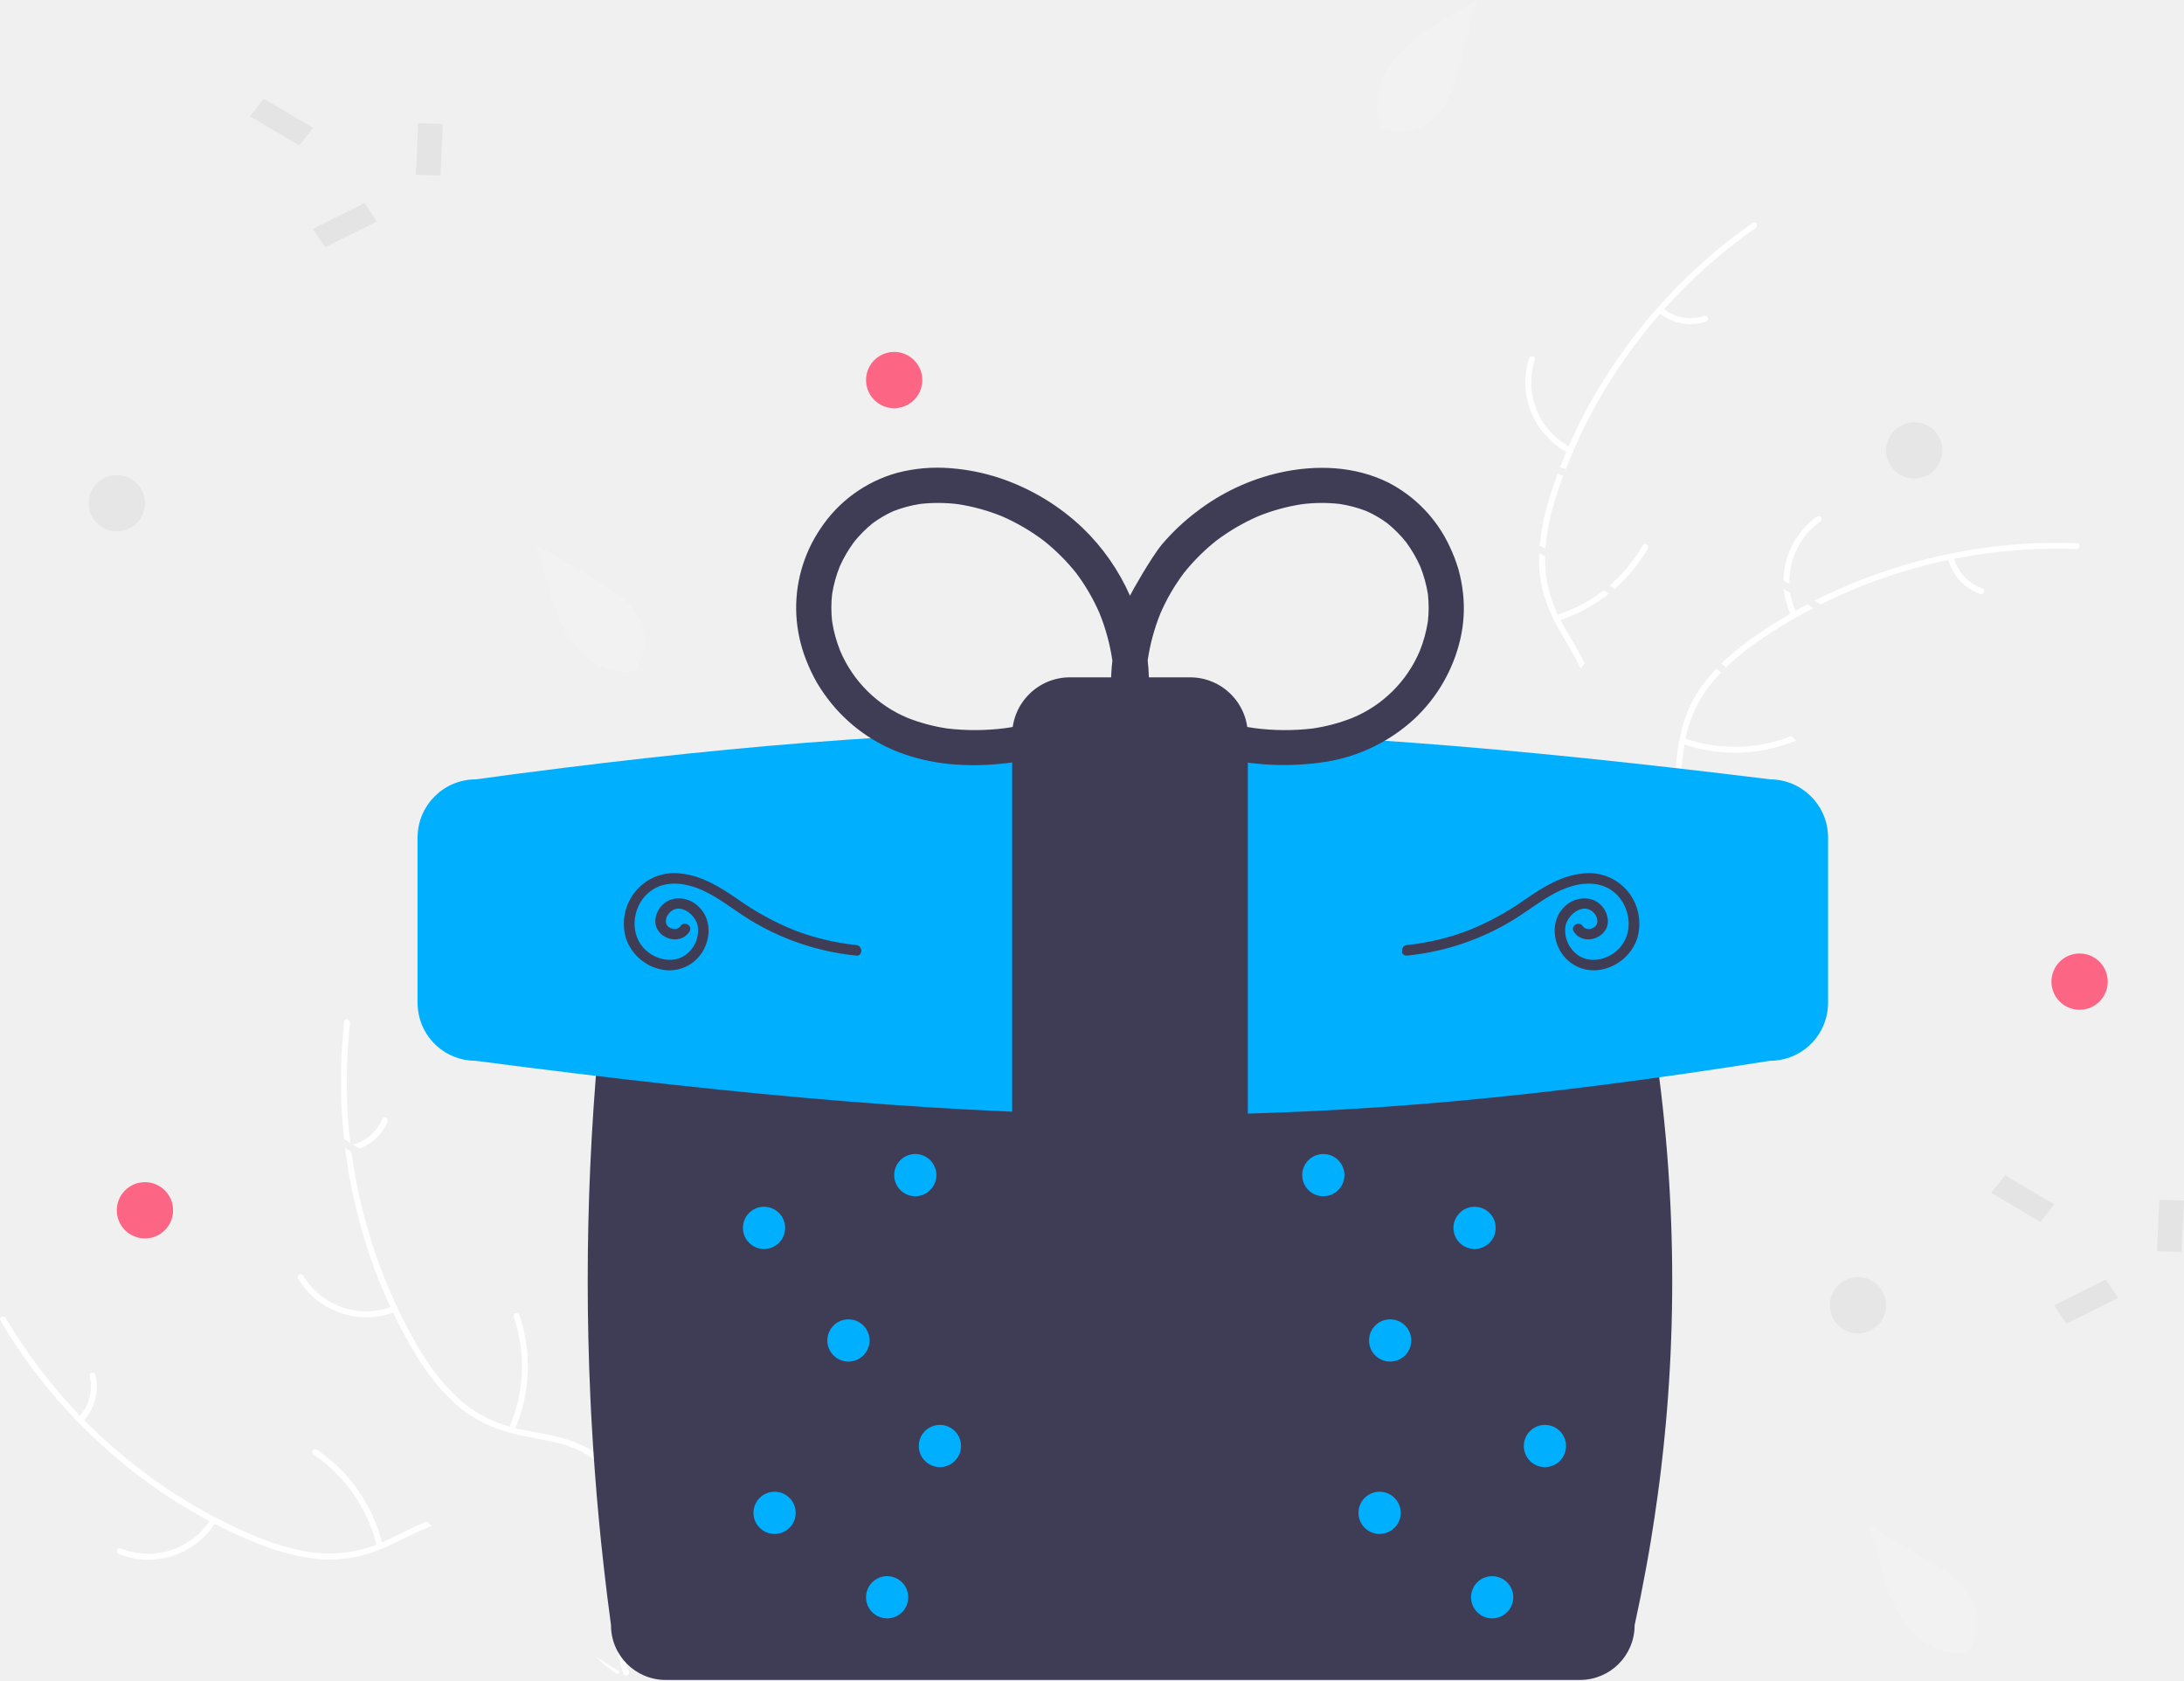
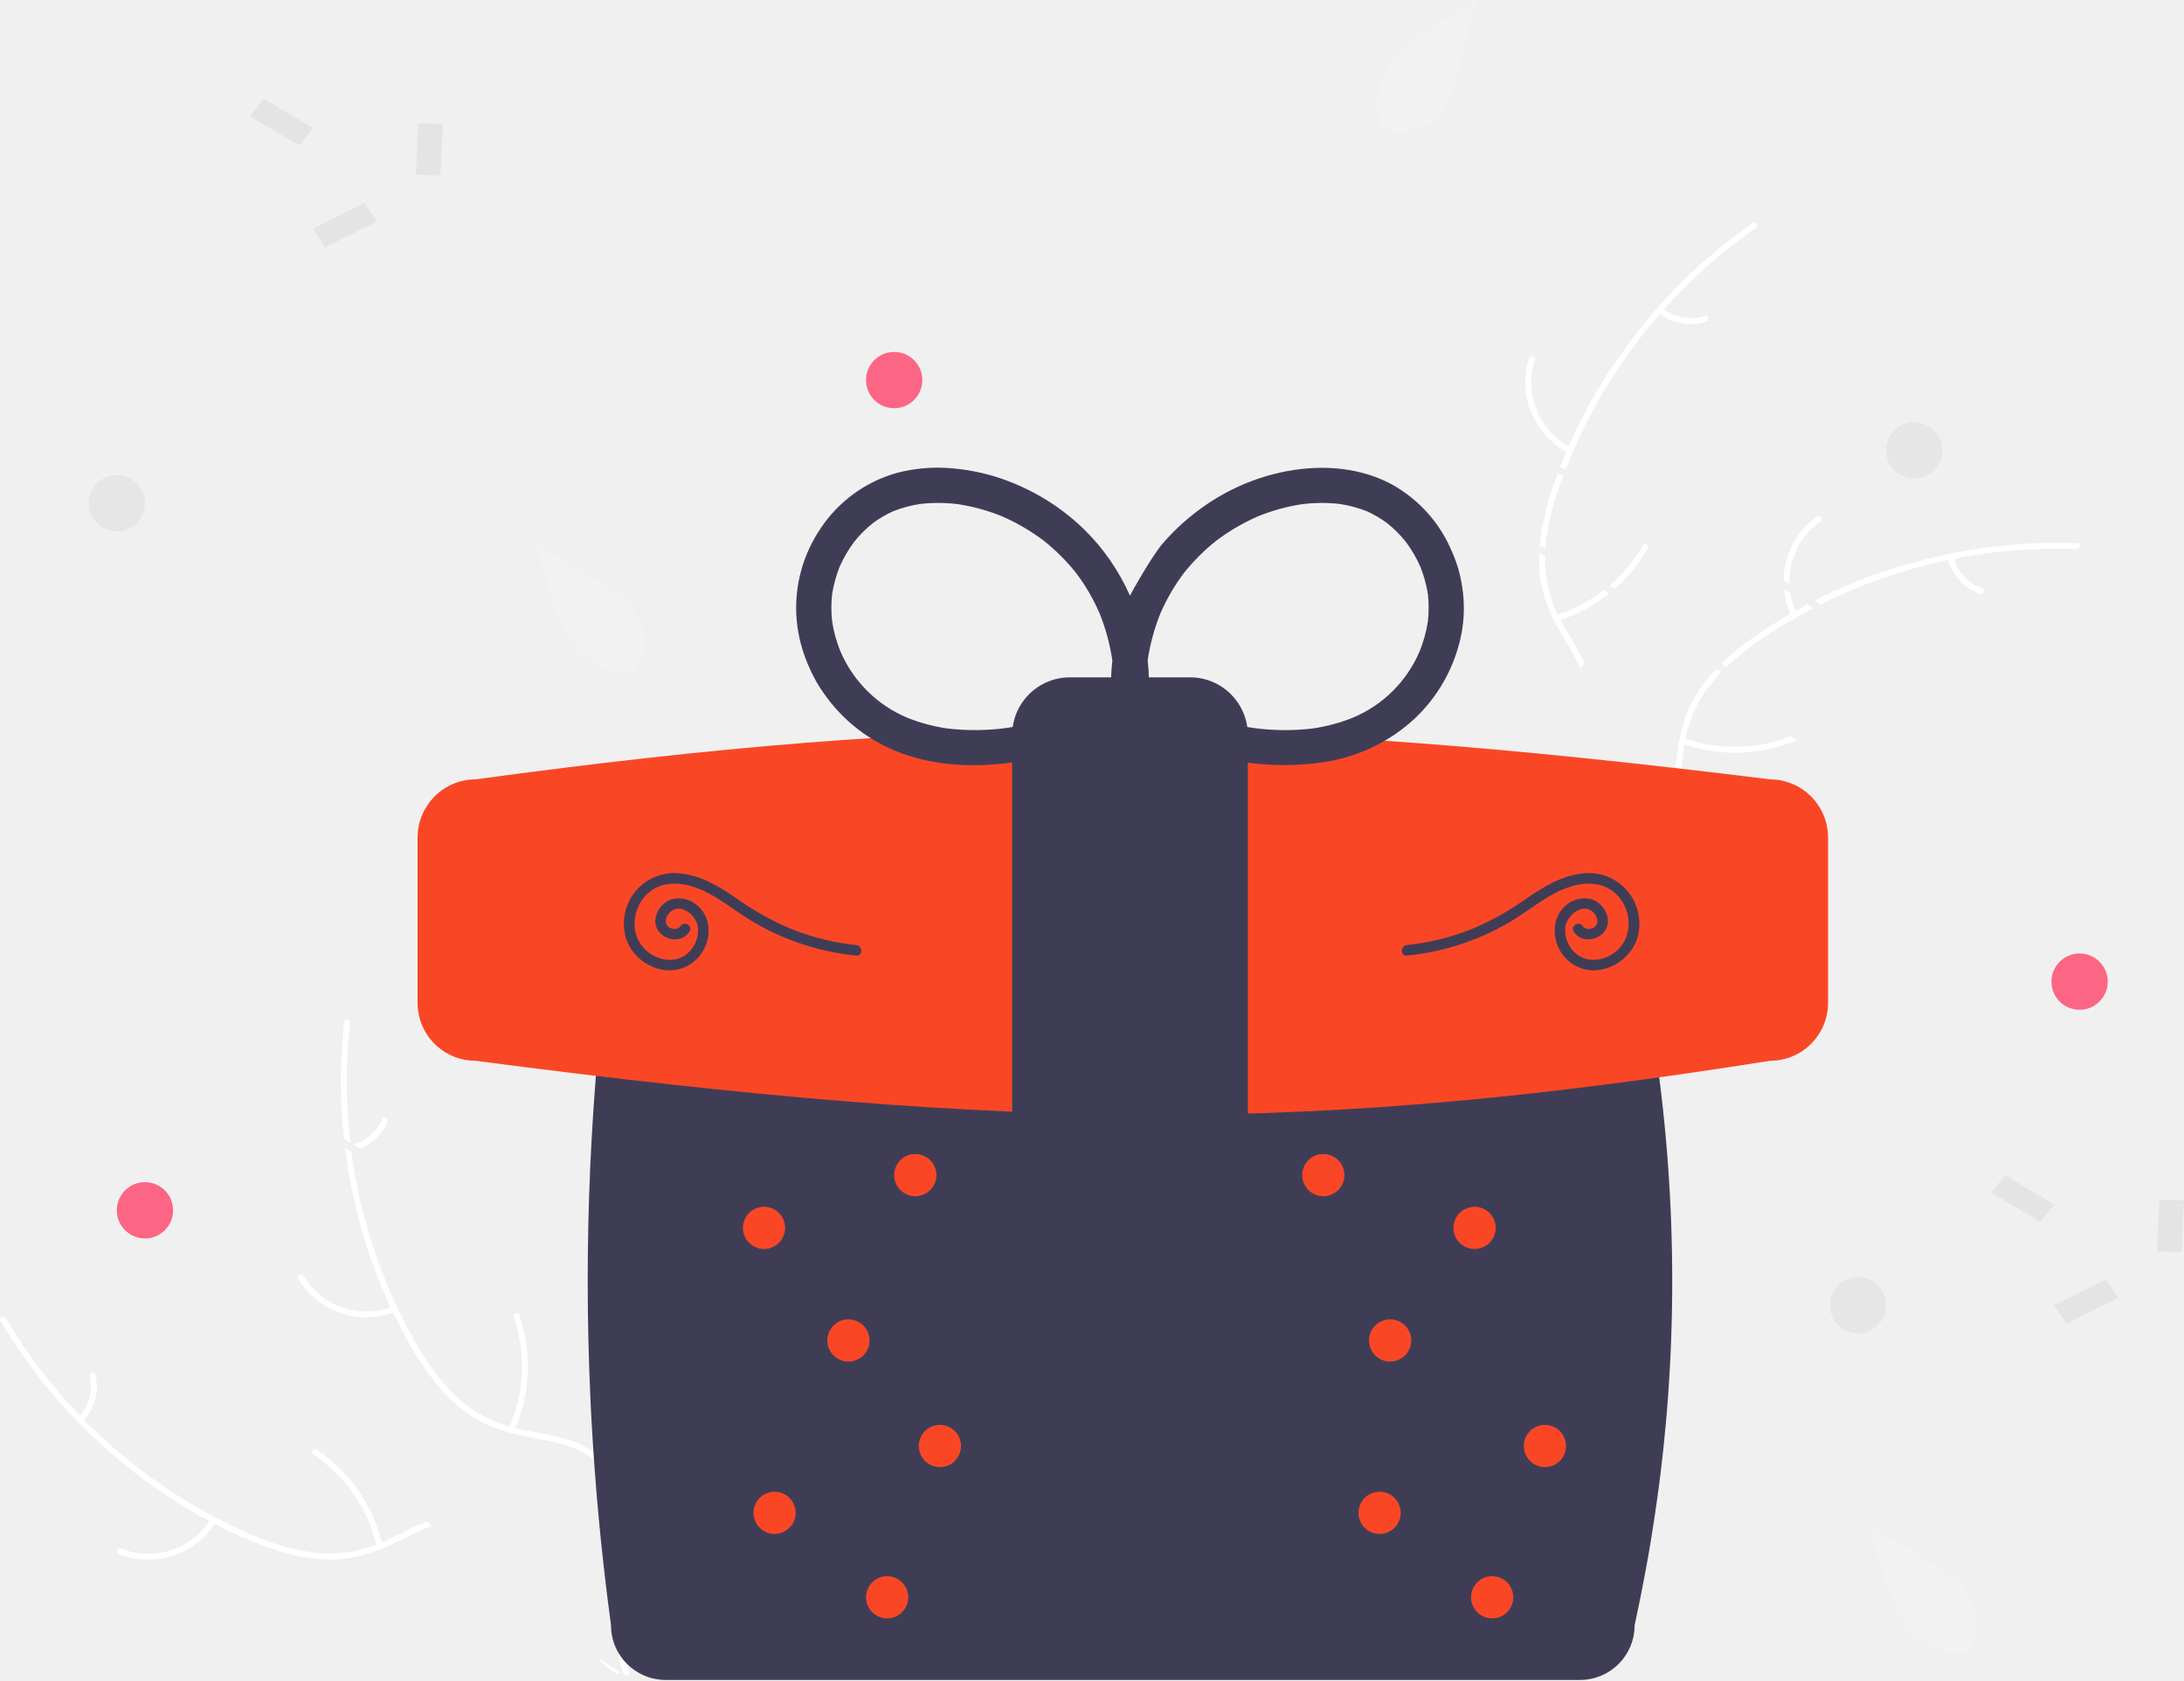
<svg xmlns="http://www.w3.org/2000/svg" data-name="Layer 1" width="671.522" height="516.552" viewBox="0 0 671.522 516.552">
  <path d="M714.256,337.171c14.406-38.732,48.442-72.2,89.574-76.181A190.398,190.398,0,0,0,773.738,388.201c2.105,17.203,6.237,36.118-3.036,50.759-5.77,9.11-15.939,14.719-26.422,17.25-10.483,2.531-21.406,2.335-32.188,2.124l-2.414,1.192C702.096,418.904,699.85,375.903,714.256,337.171Z" transform="translate(-264.239 -191.7241)" fill="#f0f0f0" />
  <path d="M804.029,261.834a162.739,162.739,0,0,0-60.46,79.812c-2.371,6.934-4.173,14.174-4.277,21.537a40.195,40.195,0,0,0,5.435,20.444c3.245,5.855,7.242,11.468,9.007,18.01,1.86,6.895.344,13.871-3.456,19.829-4.65,7.289-11.642,12.473-18.655,17.305C723.836,444.136,715.663,449.585,710.898,458.012c-.577,1.021-2.128.066-1.552-.954,8.29-14.662,25.687-19.988,36.33-32.443,4.966-5.811,8.211-13.155,6.676-20.893-1.343-6.767-5.46-12.559-8.796-18.459-3.504-6.195-5.793-12.624-6.059-19.792-.273-7.332,1.25-14.658,3.433-21.622a157.886,157.886,0,0,1,22.27-44.036,165.625,165.625,0,0,1,39.971-39.586c.959-.669,1.811.942.858,1.607Z" transform="translate(-264.239 -191.7241)" fill="#fff" />
  <path d="M746.585,331.034a24.416,24.416,0,0,1-12.196-29.169c.359-1.115,2.109-.609,1.75.507a22.609,22.609,0,0,0,11.401,27.11c1.047.526.087,2.075-.954,1.552Z" transform="translate(-264.239 -191.7241)" fill="#fff" />
  <path d="M742.691,380.876a47.06,47.06,0,0,0,26.691-21.536c.581-1.019,2.132-.064,1.552.954A48.95,48.95,0,0,1,743.114,382.648c-1.121.35-1.537-1.423-.423-1.772Z" transform="translate(-264.239 -191.7241)" fill="#fff" />
  <path d="M775.416,286.504a13.821,13.821,0,0,0,12.898,2.369c1.116-.364,1.531,1.41.423,1.772a15.487,15.487,0,0,1-14.275-2.589.941.941,0,0,1-.299-1.253.915.915,0,0,1,1.253-.299Z" transform="translate(-264.239 -191.7241)" fill="#fff" />
  <path d="M902.973,359.72c-.69.247-1.38.495-2.075.757a182.012,182.012,0,0,0-26.831,12.322c-.67.363-1.344.74-2.003,1.121A191.88,191.88,0,0,0,818.376,419.836a186.339,186.339,0,0,0-16.014,23.348c-6.543,11.294-12.738,24.06-22.347,32.291a31.966,31.966,0,0,1-3.131,2.418L711.32,462.379c-.131-.11-.267-.205-.399-.316l-2.646-.5c.215-.439.447-.889.662-1.328.124-.255.262-.507.385-.762.087-.169.175-.338.244-.495.029-.056.058-.113.083-.154.069-.157.15-.296.215-.439q1.938-3.783,3.935-7.551c.004-.015.004-.015.022-.026,10.195-19.118,22.076-37.552,36.377-53.597.43-.483.864-.98,1.324-1.456a177.81,177.81,0,0,1,21.121-19.897,157.193,157.193,0,0,1,12.944-9.242,130.716,130.716,0,0,1,37.474-16.312c26.453-6.851,54.803-5.166,78.139,8.365C901.797,359.015,902.38,359.358,902.973,359.72Z" transform="translate(-264.239 -191.7241)" fill="#f0f0f0" />
  <path d="M902.628,360.517a162.739,162.739,0,0,0-96.326,27.325c-6.068,4.109-11.866,8.805-16.382,14.621a40.195,40.195,0,0,0-7.969,19.596c-.934,6.629-1.123,13.517-3.652,19.803-2.666,6.626-8.077,11.282-14.698,13.751-8.101,3.02-16.805,2.95-25.313,2.585-9.447-.405-19.254-.975-28.132,2.885-1.076.468-1.739-1.229-.664-1.696,15.447-6.716,32.544-.494,48.541-4.03,7.464-1.65,14.476-5.56,17.909-12.663,3.002-6.211,3.202-13.315,4.09-20.034.932-7.056,2.976-13.567,7.078-19.451,4.196-6.019,9.823-10.951,15.759-15.197a157.886,157.886,0,0,1,44.294-21.752,165.625,165.625,0,0,1,55.748-7.542c1.168.043.879,1.842-.282,1.8Z" transform="translate(-264.239 -191.7241)" fill="#fff" />
  <path d="M815.099,381.183a24.416,24.416,0,0,1,7.824-30.633c.958-.674,2.051.783,1.092,1.459a22.609,22.609,0,0,0-7.219,28.51c.519,1.051-1.18,1.709-1.696.664Z" transform="translate(-264.239 -191.7241)" fill="#fff" />
  <path d="M781.982,418.635a47.06,47.06,0,0,0,34.278-1.125c1.077-.464,1.74,1.232.664,1.696a48.95,48.95,0,0,1-35.671,1.098c-1.106-.395-.371-2.062.729-1.669Z" transform="translate(-264.239 -191.7241)" fill="#fff" />
  <path d="M864.93,362.987a13.821,13.821,0,0,0,8.872,9.657c1.11.381.374,2.047-.729,1.669a15.487,15.487,0,0,1-9.839-10.662.941.941,0,0,1,.516-1.18.915.915,0,0,1,1.18.516Z" transform="translate(-264.239 -191.7241)" fill="#fff" />
  <path d="M334.374,692.2c-37.534-17.29-68.335-53.756-69.199-95.071a190.399,190.399,0,0,0,124.575,39.612c17.313-.8,36.486-3.492,50.385,6.861,8.649,6.442,13.473,17.005,15.206,27.649,1.732,10.644.712,21.521-.312,32.256l1.006,2.497C414.956,710.498,371.908,709.489,334.374,692.2Z" transform="translate(-264.239 -191.7241)" fill="#f0f0f0" />
  <path d="M266.032,596.994A162.739,162.739,0,0,0,341.051,663.308c6.735,2.888,13.819,5.232,21.153,5.891a40.195,40.195,0,0,0,20.796-3.876c6.083-2.793,11.983-6.355,18.639-7.621,7.016-1.334,13.858.705,19.511,4.944,6.917,5.187,11.558,12.55,15.846,19.908,4.761,8.17,9.577,16.731,17.621,22.119.975.653-.095,2.127-1.068,1.475-13.994-9.373-17.991-27.123-29.607-38.677-5.42-5.391-12.497-9.181-20.33-8.234-6.849.828-12.935,4.496-19.071,7.377-6.442,3.026-13.026,4.823-20.193,4.547-7.332-.281-14.522-2.353-21.301-5.056a157.886,157.886,0,0,1-42.228-25.531,165.625,165.625,0,0,1-36.455-42.846c-.595-1.006,1.076-1.734,1.667-.734Z" transform="translate(-264.239 -191.7241)" fill="#fff" />
  <path d="M330.696,659.5a24.416,24.416,0,0,1-30.007,9.959c-1.085-.443-.448-2.149.638-1.706a22.609,22.609,0,0,0,27.894-9.321c.604-1.004,2.076.07,1.475,1.068Z" transform="translate(-264.239 -191.7241)" fill="#fff" />
  <path d="M380.102,667.146a47.06,47.06,0,0,0-19.459-28.241c-.972-.656.097-2.13,1.068-1.475a48.95,48.95,0,0,1,20.189,29.429c.265,1.144-1.535,1.425-1.798.288Z" transform="translate(-264.239 -191.7241)" fill="#fff" />
  <path d="M288.47,627.389a13.821,13.821,0,0,0,3.336-12.683c-.279-1.14,1.521-1.42,1.798-.288a15.487,15.487,0,0,1-3.66,14.039.941.941,0,0,1-1.272.203.915.915,0,0,1-.203-1.272Z" transform="translate(-264.239 -191.7241)" fill="#fff" />
  <path d="M371.11,505.725c.195.707.389,1.414.598,2.126a182.011,182.011,0,0,0,10.261,27.684c.311.696.637,1.397.967,2.082a191.88,191.88,0,0,0,41.73,57.002,186.34,186.34,0,0,0,22.073,17.731c10.768,7.377,23.03,14.519,30.511,24.722a31.967,31.967,0,0,1,2.175,3.305l-20.421,64.205c-.12.123-.225.251-.345.374l-.698,2.601c-.421-.247-.853-.513-1.274-.761-.245-.143-.485-.299-.73-.442-.162-.1-.324-.2-.475-.28-.054-.033-.108-.067-.147-.095-.152-.081-.284-.172-.421-.247q-3.626-2.218-7.233-4.494c-.015-.005-.015-.005-.025-.024-18.293-11.61-35.778-24.849-50.697-40.32-.449-.466-.912-.935-1.352-1.43a177.809,177.809,0,0,1-18.245-22.563,157.194,157.194,0,0,1-8.238-13.605A130.716,130.716,0,0,1,355.686,584.698c-4.834-26.895-1.013-55.036,14.241-77.284C370.318,506.844,370.704,506.289,371.11,505.725Z" transform="translate(-264.239 -191.7241)" fill="#f0f0f0" />
  <path d="M371.879,506.128a162.739,162.739,0,0,0,19.973,98.115c3.639,6.361,7.883,12.497,13.342,17.439a40.195,40.195,0,0,0,18.938,9.426c6.539,1.432,13.394,2.14,19.471,5.137,6.405,3.159,10.64,8.906,12.602,15.694,2.4,8.306,1.672,16.979.666,25.436-1.117,9.39-2.427,19.125.752,28.27.385,1.108-1.357,1.641-1.741.534-5.53-15.91,1.965-32.489-.353-48.706-1.082-7.567-4.451-14.855-11.274-18.815-5.967-3.463-13.035-4.199-19.668-5.592-6.965-1.463-13.304-3.992-18.861-8.527-5.685-4.639-10.178-10.622-13.964-16.862a157.886,157.886,0,0,1-18.345-45.81,165.625,165.625,0,0,1-3.311-56.159c.131-1.162,1.903-.737,1.773.417Z" transform="translate(-264.239 -191.7241)" fill="#fff" />
  <path d="M385.876,594.968a24.416,24.416,0,0,1-29.955-10.115c-.6-1.007.936-1.986,1.537-.978a22.609,22.609,0,0,0,27.883,9.352c1.087-.438,1.615,1.305.534,1.741Z" transform="translate(-264.239 -191.7241)" fill="#fff" />
  <path d="M420.72,630.819a47.06,47.06,0,0,0,1.467-34.265c-.381-1.109,1.36-1.642,1.741-.535a48.95,48.95,0,0,1-1.599,35.652c-.477,1.073-2.084.214-1.609-.853Z" transform="translate(-264.239 -191.7241)" fill="#fff" />
  <path d="M371.494,543.906a13.821,13.821,0,0,0,10.3-8.118c.464-1.078,2.07-.218,1.609.853a15.487,15.487,0,0,1-11.374,9.006.941.941,0,0,1-1.138-.603.915.915,0,0,1,.603-1.138Z" transform="translate(-264.239 -191.7241)" fill="#fff" />
  <path d="M420.797,463.882c-33.166-32.65-47.174-66.712-39.444-95.91,9.92-37.47,53.989-63.378,120.907-71.079l.247,2.149c-65.986,7.594-109.383,32.92-119.062,69.484-7.523,28.416,6.282,61.734,38.871,93.816Z" transform="translate(-264.239 -191.7241)" fill="#f0f0f0" />
  <path d="M740.794,579.778c-41.393,0-86.375-6.151-131.054-17.98-55.252-14.627-105.912-36.705-146.503-63.849l1.202-1.798c40.396,27.012,90.831,48.989,145.854,63.555,49.724,13.164,99.82,19.264,144.855,17.654l.078,2.161Q748.093,579.779,740.794,579.778Z" transform="translate(-264.239 -191.7241)" fill="#f0f0f0" />
  <path d="M835.756,566.175l-.693-2.049c37.021-12.517,60.176-32.68,66.962-58.312,8.626-32.584-10.114-70.396-52.769-106.47-42.872-36.258-104.694-66.342-174.081-84.711l.553-2.091c69.69,18.45,131.813,48.69,174.924,85.151,43.328,36.644,62.316,75.239,53.464,108.675C897.136,532.735,873.497,553.415,835.756,566.175Z" transform="translate(-264.239 -191.7241)" fill="#f0f0f0" />
  <path d="M495.819,580.682c-81.336-36.073-144.011-82.874-176.479-131.782l1.802-1.197c32.244,48.569,94.59,95.093,175.554,131.001Z" transform="translate(-264.239 -191.7241)" fill="#f0f0f0" />
  <path d="M781.788,643.176q-12.584,0-25.598-.562l.093-2.161c64.746,2.803,121.872-4.945,165.215-22.411l.809,2.007C884.498,635.283,836.308,643.176,781.788,643.176Z" transform="translate(-264.239 -191.7241)" fill="#f0f0f0" />
  <path d="M734.596,298.832c-13.443-4.377-27.271-8.452-41.099-12.113-79.573-21.066-157.795-28.545-226.211-21.626l-.218-2.153c68.671-6.942,147.16.555,226.982,21.687,13.867,3.671,27.734,7.758,41.215,12.148Z" transform="translate(-264.239 -191.7241)" fill="#f0f0f0" />
  <path d="M369.964,467.126c-33.166-32.65-47.174-66.712-39.444-95.91,9.92-37.47,53.989-63.378,120.907-71.079l.247,2.149c-65.986,7.594-109.383,32.92-119.062,69.484-7.523,28.416,6.282,61.734,38.871,93.816Z" transform="translate(-264.239 -191.7241)" fill="#f0f0f0" />
  <path d="M689.962,583.023c-41.393,0-86.375-6.151-131.054-17.98-55.252-14.627-105.912-36.705-146.503-63.849l1.202-1.798c40.396,27.012,90.831,48.989,145.854,63.555,49.724,13.164,99.82,19.264,144.855,17.654l.078,2.161Q697.26,583.024,689.962,583.023Z" transform="translate(-264.239 -191.7241)" fill="#f0f0f0" />
  <path d="M784.923,569.42l-.693-2.049c37.021-12.517,60.176-32.68,66.962-58.312,8.626-32.584-10.114-70.396-52.769-106.47C755.551,366.331,693.729,336.246,624.342,317.877l.553-2.091C694.586,334.236,756.709,364.476,799.82,400.937c43.328,36.644,62.316,75.239,53.464,108.675C846.303,535.979,822.664,556.66,784.923,569.42Z" transform="translate(-264.239 -191.7241)" fill="#f0f0f0" />
  <path d="M444.986,583.927c-81.336-36.073-144.011-82.874-176.479-131.782l1.802-1.197c32.244,48.569,94.59,95.093,175.554,131.001Z" transform="translate(-264.239 -191.7241)" fill="#f0f0f0" />
  <path d="M730.956,646.421q-12.584,0-25.598-.562l.093-2.161c64.746,2.803,121.872-4.945,165.215-22.411l.809,2.007C833.666,638.528,785.476,646.421,730.956,646.421Z" transform="translate(-264.239 -191.7241)" fill="#f0f0f0" />
  <path d="M683.764,302.076c-13.443-4.377-27.271-8.452-41.099-12.113-79.573-21.066-157.795-28.545-226.211-21.626l-.218-2.153c68.671-6.942,147.16.555,226.982,21.687,13.867,3.671,27.734,7.758,41.215,12.148Z" transform="translate(-264.239 -191.7241)" fill="#f0f0f0" />
  <path d="M468.875,462.691a16.783,16.783,0,0,0-16.764,16.764,787.723,787.723,0,0,0-6.36,141.647c.127,3.021.268,5.784.432,8.45.238,4.402.54,9.05.897,13.815.205,2.812.422,5.632.659,8.442.397,4.578.833,9.229,1.298,13.825.292,2.807.594,5.628.918,8.438.622,5.519,1.325,11.176,2.151,17.294A16.805,16.805,0,0,0,468.875,708.202H750.076a16.783,16.783,0,0,0,16.764-16.764l.013-.116c1.253-5.707,2.419-11.522,3.468-17.286.561-3.039,1.045-5.799,1.48-8.437.789-4.804,1.491-9.453,2.084-13.818.406-2.931.774-5.769,1.092-8.439.523-4.369.997-8.886,1.448-13.808.247-2.675.473-5.438.692-8.446v-.001A491.733,491.733,0,0,0,766.853,479.571l-.013-.116a16.783,16.783,0,0,0-16.764-16.764Z" transform="translate(-264.239 -191.7241)" fill="#3f3d56" />
-   <path d="M620.393,534.459c-60.93,0-125.493-5.537-209.992-16.613h-.009a17.783,17.783,0,0,1-17.655-15.868,16.333,16.333,0,0,1-.111-1.973V449.172a2.58,2.58,0,0,1,.015-.325,17.884,17.884,0,0,1,17.831-17.52c147.01-19.989,236.314-19.986,398.075.004h.007a17.881,17.881,0,0,1,17.761,17.574,1.972,1.972,0,0,1,.011.267v50.833a16.373,16.373,0,0,1-.112,1.978A17.807,17.807,0,0,1,808.48,517.85C738.591,528.921,681.308,534.459,620.393,534.459Z" transform="translate(-264.239 -191.7241)" fill="#00b0ff" />
+   <path d="M620.393,534.459c-60.93,0-125.493-5.537-209.992-16.613h-.009a17.783,17.783,0,0,1-17.655-15.868,16.333,16.333,0,0,1-.111-1.973V449.172a2.58,2.58,0,0,1,.015-.325,17.884,17.884,0,0,1,17.831-17.52c147.01-19.989,236.314-19.986,398.075.004h.007a17.881,17.881,0,0,1,17.761,17.574,1.972,1.972,0,0,1,.011.267v50.833a16.373,16.373,0,0,1-.112,1.978A17.807,17.807,0,0,1,808.48,517.85C738.591,528.921,681.308,534.459,620.393,534.459Z" transform="translate(-264.239 -191.7241)" fill="#f94726" />
  <path d="M630.166,569.764H593.198a17.768,17.768,0,0,1-17.747-17.747V417.709a17.768,17.768,0,0,1,17.747-17.747h36.968a17.768,17.768,0,0,1,17.748,17.747V552.017A17.768,17.768,0,0,1,630.166,569.764Z" transform="translate(-264.239 -191.7241)" fill="#3f3d56" />
  <path d="M714.098,374.262a46.871,46.871,0,0,0-1.41-7.452,48.313,48.313,0,0,0-2.74-7.134,41.985,41.985,0,0,0-18.904-19.629c-10.312-5.076-22.107-5.492-33.195-3.046a65.605,65.605,0,0,0-25.644,12.006A66.687,66.687,0,0,0,621.511,359.094c-3.285,3.942-9.396,14.771-9.836,15.773A65.658,65.658,0,0,0,597.082,353.993a68.608,68.608,0,0,0-25.136-15.191,63.332,63.332,0,0,0-15.406-3.131,49.032,49.032,0,0,0-16.526,1.442,41.631,41.631,0,0,0-23.564,17.225,43.452,43.452,0,0,0-7.36,26.504,44.581,44.581,0,0,0,3.031,13.839,52.764,52.764,0,0,0,3.312,6.949,54.054,54.054,0,0,0,4.403,6.309,49.879,49.879,0,0,0,24.505,16.318c10.275,3.175,21.174,3.279,31.739,1.788,10.85-1.531,21.293-5.043,31.512-8.89,1.363-.513,2.721-1.041,4.08-1.564,9.084,3.495,18.246,6.865,27.755,9.005a83.576,83.576,0,0,0,32.672,1.31,52.428,52.428,0,0,0,27.094-13.234,48.652,48.652,0,0,0,14.036-24.375A42.077,42.077,0,0,0,714.098,374.262ZM573.26,415.596a72.846,72.846,0,0,1-17.67.103,54.841,54.841,0,0,1-12.288-3.271,38.632,38.632,0,0,1-20.704-20.556,41.354,41.354,0,0,1-2.505-9.108,37.705,37.705,0,0,1-.003-8.358,39.338,39.338,0,0,1,2.35-8.528,40.19,40.19,0,0,1,4.411-7.552,37.904,37.904,0,0,1,5.69-5.715,34.639,34.639,0,0,1,6.374-3.735,38.954,38.954,0,0,1,8.336-2.23,49.337,49.337,0,0,1,11.622.091,60.099,60.099,0,0,1,13.386,3.69,63.174,63.174,0,0,1,12.89,7.515,61.876,61.876,0,0,1,9.961,9.931A61.034,61.034,0,0,1,602.361,380.363a63.267,63.267,0,0,1,3.895,14.393l.008.072a65.6,65.6,0,0,0-.425,7.468c.002.961.044,1.921.092,2.881a5.747,5.747,0,0,0-1.127,1.517,181.727,181.727,0,0,1-23.116,7.331Q577.51,414.99,573.26,415.596Zm130.018-32.831a41.347,41.347,0,0,1-2.506,9.109A38.418,38.418,0,0,1,680.069,412.429a54.843,54.843,0,0,1-12.288,3.271,72.864,72.864,0,0,1-17.702-.107c-10.434-1.492-20.5-4.786-30.346-8.461-.405-.151-.808-.311-1.213-.463a5.643,5.643,0,0,0-1.078-1.5,64.757,64.757,0,0,0-.323-10.438,63.272,63.272,0,0,1,3.891-14.366,61.034,61.034,0,0,1,7.252-12.488,61.873,61.873,0,0,1,9.961-9.931,63.174,63.174,0,0,1,12.89-7.515,60.105,60.105,0,0,1,13.386-3.69,49.338,49.338,0,0,1,11.622-.091,38.959,38.959,0,0,1,8.336,2.23,34.638,34.638,0,0,1,6.374,3.735,37.898,37.898,0,0,1,5.69,5.715,40.195,40.195,0,0,1,4.411,7.551,39.338,39.338,0,0,1,2.35,8.528A37.706,37.706,0,0,1,703.278,382.765Z" transform="translate(-264.239 -191.7241)" fill="#3f3d56" />
-   <circle cx="234.919" cy="377.499" r="6.489" fill="#00b0ff" />
-   <circle cx="281.425" cy="361.276" r="6.489" fill="#00b0ff" />
-   <circle cx="260.876" cy="412.109" r="6.489" fill="#00b0ff" />
-   <circle cx="453.391" cy="377.499" r="6.489" fill="#00b0ff" />
-   <circle cx="406.885" cy="361.276" r="6.489" fill="#00b0ff" />
-   <circle cx="427.434" cy="412.109" r="6.489" fill="#00b0ff" />
-   <circle cx="458.799" cy="491.062" r="6.489" fill="#00b0ff" />
-   <circle cx="475.022" cy="444.555" r="6.489" fill="#00b0ff" />
-   <circle cx="424.189" cy="465.105" r="6.489" fill="#00b0ff" />
-   <circle cx="272.773" cy="491.062" r="6.489" fill="#00b0ff" />
-   <circle cx="288.996" cy="444.555" r="6.489" fill="#00b0ff" />
-   <circle cx="238.163" cy="465.105" r="6.489" fill="#00b0ff" />
-   <path id="e3b13650-ec26-4d46-b148-6e027bc06f3e-141" data-name="Path 2961" d="M688.854,230.959a15.505,15.505,0,0,0,15.099-1.774c5.488-4.093,7.545-11.238,9.268-17.862l5.09-19.599-8.597,5.22c-6.183,3.753-12.508,7.631-16.971,13.328s-6.721,13.682-3.78,20.294" transform="translate(-264.239 -191.7241)" fill="#f2f2f2" />
-   <path id="fe24b413-2f3e-41ab-87c6-b6db4596196d-142" data-name="Path 2961" d="M458.91,398.369a15.505,15.505,0,0,0,2.429-15.008c-2.433-6.399-8.742-10.335-14.641-13.806l-17.455-10.264,2.666,9.698c1.916,6.975,3.913,14.12,8.171,19.973s11.318,10.211,18.483,9.193" transform="translate(-264.239 -191.7241)" fill="#f2f2f2" />
-   <path id="a5193a92-e661-4e54-a5ba-e6f2c93163f3-143" data-name="Path 2961" d="M868.816,700.121a15.505,15.505,0,0,0,2.429-15.008c-2.433-6.399-8.742-10.335-14.641-13.806l-17.455-10.264,2.666,9.698c1.916,6.975,3.913,14.12,8.171,19.973s11.318,10.211,18.483,9.193" transform="translate(-264.239 -191.7241)" fill="#f2f2f2" />
+   <circle cx="234.919" cy="377.499" r="6.489" fill="#f94726" />
+   <circle cx="281.425" cy="361.276" r="6.489" fill="#f94726" />
+   <circle cx="260.876" cy="412.109" r="6.489" fill="#f94726" />
+   <circle cx="453.391" cy="377.499" r="6.489" fill="#f94726" />
+   <circle cx="406.885" cy="361.276" r="6.489" fill="#f94726" />
+   <circle cx="427.434" cy="412.109" r="6.489" fill="#f94726" />
+   <circle cx="458.799" cy="491.062" r="6.489" fill="#f94726" />
+   <circle cx="475.022" cy="444.555" r="6.489" fill="#f94726" />
+   <circle cx="424.189" cy="465.105" r="6.489" fill="#f94726" />
+   <circle cx="272.773" cy="491.062" r="6.489" fill="#f94726" />
+   <circle cx="288.996" cy="444.555" r="6.489" fill="#f94726" />
+   <circle cx="238.163" cy="465.105" r="6.489" fill="#f94726" />
+   <path id="e3b13650-ec26-4d46-b148-6e027bc06f3e-104" data-name="Path 2961" d="M688.854,230.959a15.505,15.505,0,0,0,15.099-1.774c5.488-4.093,7.545-11.238,9.268-17.862l5.09-19.599-8.597,5.22c-6.183,3.753-12.508,7.631-16.971,13.328s-6.721,13.682-3.78,20.294" transform="translate(-264.239 -191.7241)" fill="#f2f2f2" />
+   <path id="fe24b413-2f3e-41ab-87c6-b6db4596196d-105" data-name="Path 2961" d="M458.91,398.369a15.505,15.505,0,0,0,2.429-15.008c-2.433-6.399-8.742-10.335-14.641-13.806l-17.455-10.264,2.666,9.698c1.916,6.975,3.913,14.12,8.171,19.973s11.318,10.211,18.483,9.193" transform="translate(-264.239 -191.7241)" fill="#f2f2f2" />
+   <path id="a5193a92-e661-4e54-a5ba-e6f2c93163f3-106" data-name="Path 2961" d="M868.816,700.121a15.505,15.505,0,0,0,2.429-15.008c-2.433-6.399-8.742-10.335-14.641-13.806l-17.455-10.264,2.666,9.698c1.916,6.975,3.913,14.12,8.171,19.973s11.318,10.211,18.483,9.193" transform="translate(-264.239 -191.7241)" fill="#f2f2f2" />
  <circle cx="274.936" cy="116.847" r="8.652" fill="#fd6584" />
  <circle cx="44.567" cy="372.092" r="8.652" fill="#fd6584" />
  <circle cx="639.417" cy="301.791" r="8.652" fill="#fd6584" />
  <circle cx="35.914" cy="154.701" r="8.652" fill="#e6e6e6" />
  <circle cx="571.28" cy="401.293" r="8.652" fill="#e6e6e6" />
  <circle cx="588.584" cy="138.478" r="8.652" fill="#e6e6e6" />
  <path d="M473.446,476.466c-.748,1.183-2.561,1.011-3.58.272-1.414-1.027-.956-3.005.017-4.173,3.094-3.714,8.211.207,8.901,3.896A9.279,9.279,0,0,1,474.419,485.7c-3.53,2.092-8.115,1.043-11.15-1.461-6.331-5.223-4.607-15.679,2.425-19.457,4.488-2.411,10.162-1.353,14.583.667,4.977,2.274,9.256,5.759,13.858,8.664a77.269,77.269,0,0,0,33.376,11.397c2.075.212,2.061-3.035,0-3.245a74.223,74.223,0,0,1-19.178-4.618,84.28,84.28,0,0,1-17.233-9.458c-5.419-3.714-11.08-7.322-17.786-7.936a15.43,15.43,0,0,0-14.224,6.189,15.757,15.757,0,0,0-2.368,13.822,14.593,14.593,0,0,0,11.124,9.577,11.93,11.93,0,0,0,12.577-5.811c2.468-4.269,2.388-10.003-1.34-13.542a8.607,8.607,0,0,0-8.369-2.276,7.363,7.363,0,0,0-4.979,6.336c-.36,5.541,7.506,8.312,10.513,3.556,1.119-1.77-1.688-3.4-2.802-1.638Z" transform="translate(-264.239 -191.7241)" fill="#3f3d56" />
  <path d="M750.912,476.466c.748,1.183,2.561,1.011,3.58.272,1.414-1.027.956-3.005-.018-4.173-3.094-3.714-8.211.207-8.901,3.896A9.279,9.279,0,0,0,749.94,485.7c3.53,2.092,8.115,1.043,11.15-1.461,6.331-5.223,4.607-15.679-2.425-19.457-4.488-2.411-10.162-1.353-14.583.667-4.977,2.274-9.256,5.759-13.858,8.664a77.269,77.269,0,0,1-33.376,11.397c-2.075.212-2.061-3.035,0-3.245a74.223,74.223,0,0,0,19.178-4.618,84.28,84.28,0,0,0,17.233-9.458c5.419-3.714,11.08-7.322,17.786-7.936a15.43,15.43,0,0,1,14.224,6.189,15.757,15.757,0,0,1,2.368,13.822,14.593,14.593,0,0,1-11.124,9.577,11.93,11.93,0,0,1-12.577-5.811c-2.468-4.269-2.388-10.003,1.34-13.542a8.607,8.607,0,0,1,8.369-2.276,7.363,7.363,0,0,1,4.979,6.336c.36,5.541-7.506,8.312-10.513,3.556-1.119-1.77,1.688-3.4,2.802-1.638Z" transform="translate(-264.239 -191.7241)" fill="#3f3d56" />
  <polygon points="96.295 39.328 92.009 44.705 76.852 35.739 81.137 30.362 96.295 39.328" fill="#e4e4e4" />
  <polygon points="112.11 62.43 115.895 68.079 99.972 75.999 96.187 70.351 112.11 62.43" fill="#e4e4e4" />
  <polygon points="128.593 37.872 136.157 38.14 135.404 53.967 127.839 53.7 128.593 37.872" fill="#e4e4e4" />
  <polygon points="631.66 370.281 627.374 375.658 612.217 366.692 616.503 361.315 631.66 370.281" fill="#e4e4e4" />
  <polygon points="647.475 393.383 651.26 399.032 635.337 406.952 631.552 401.303 647.475 393.383" fill="#e4e4e4" />
  <polygon points="663.958 368.825 671.522 369.093 670.769 384.92 663.204 384.653 663.958 368.825" fill="#e4e4e4" />
</svg>
